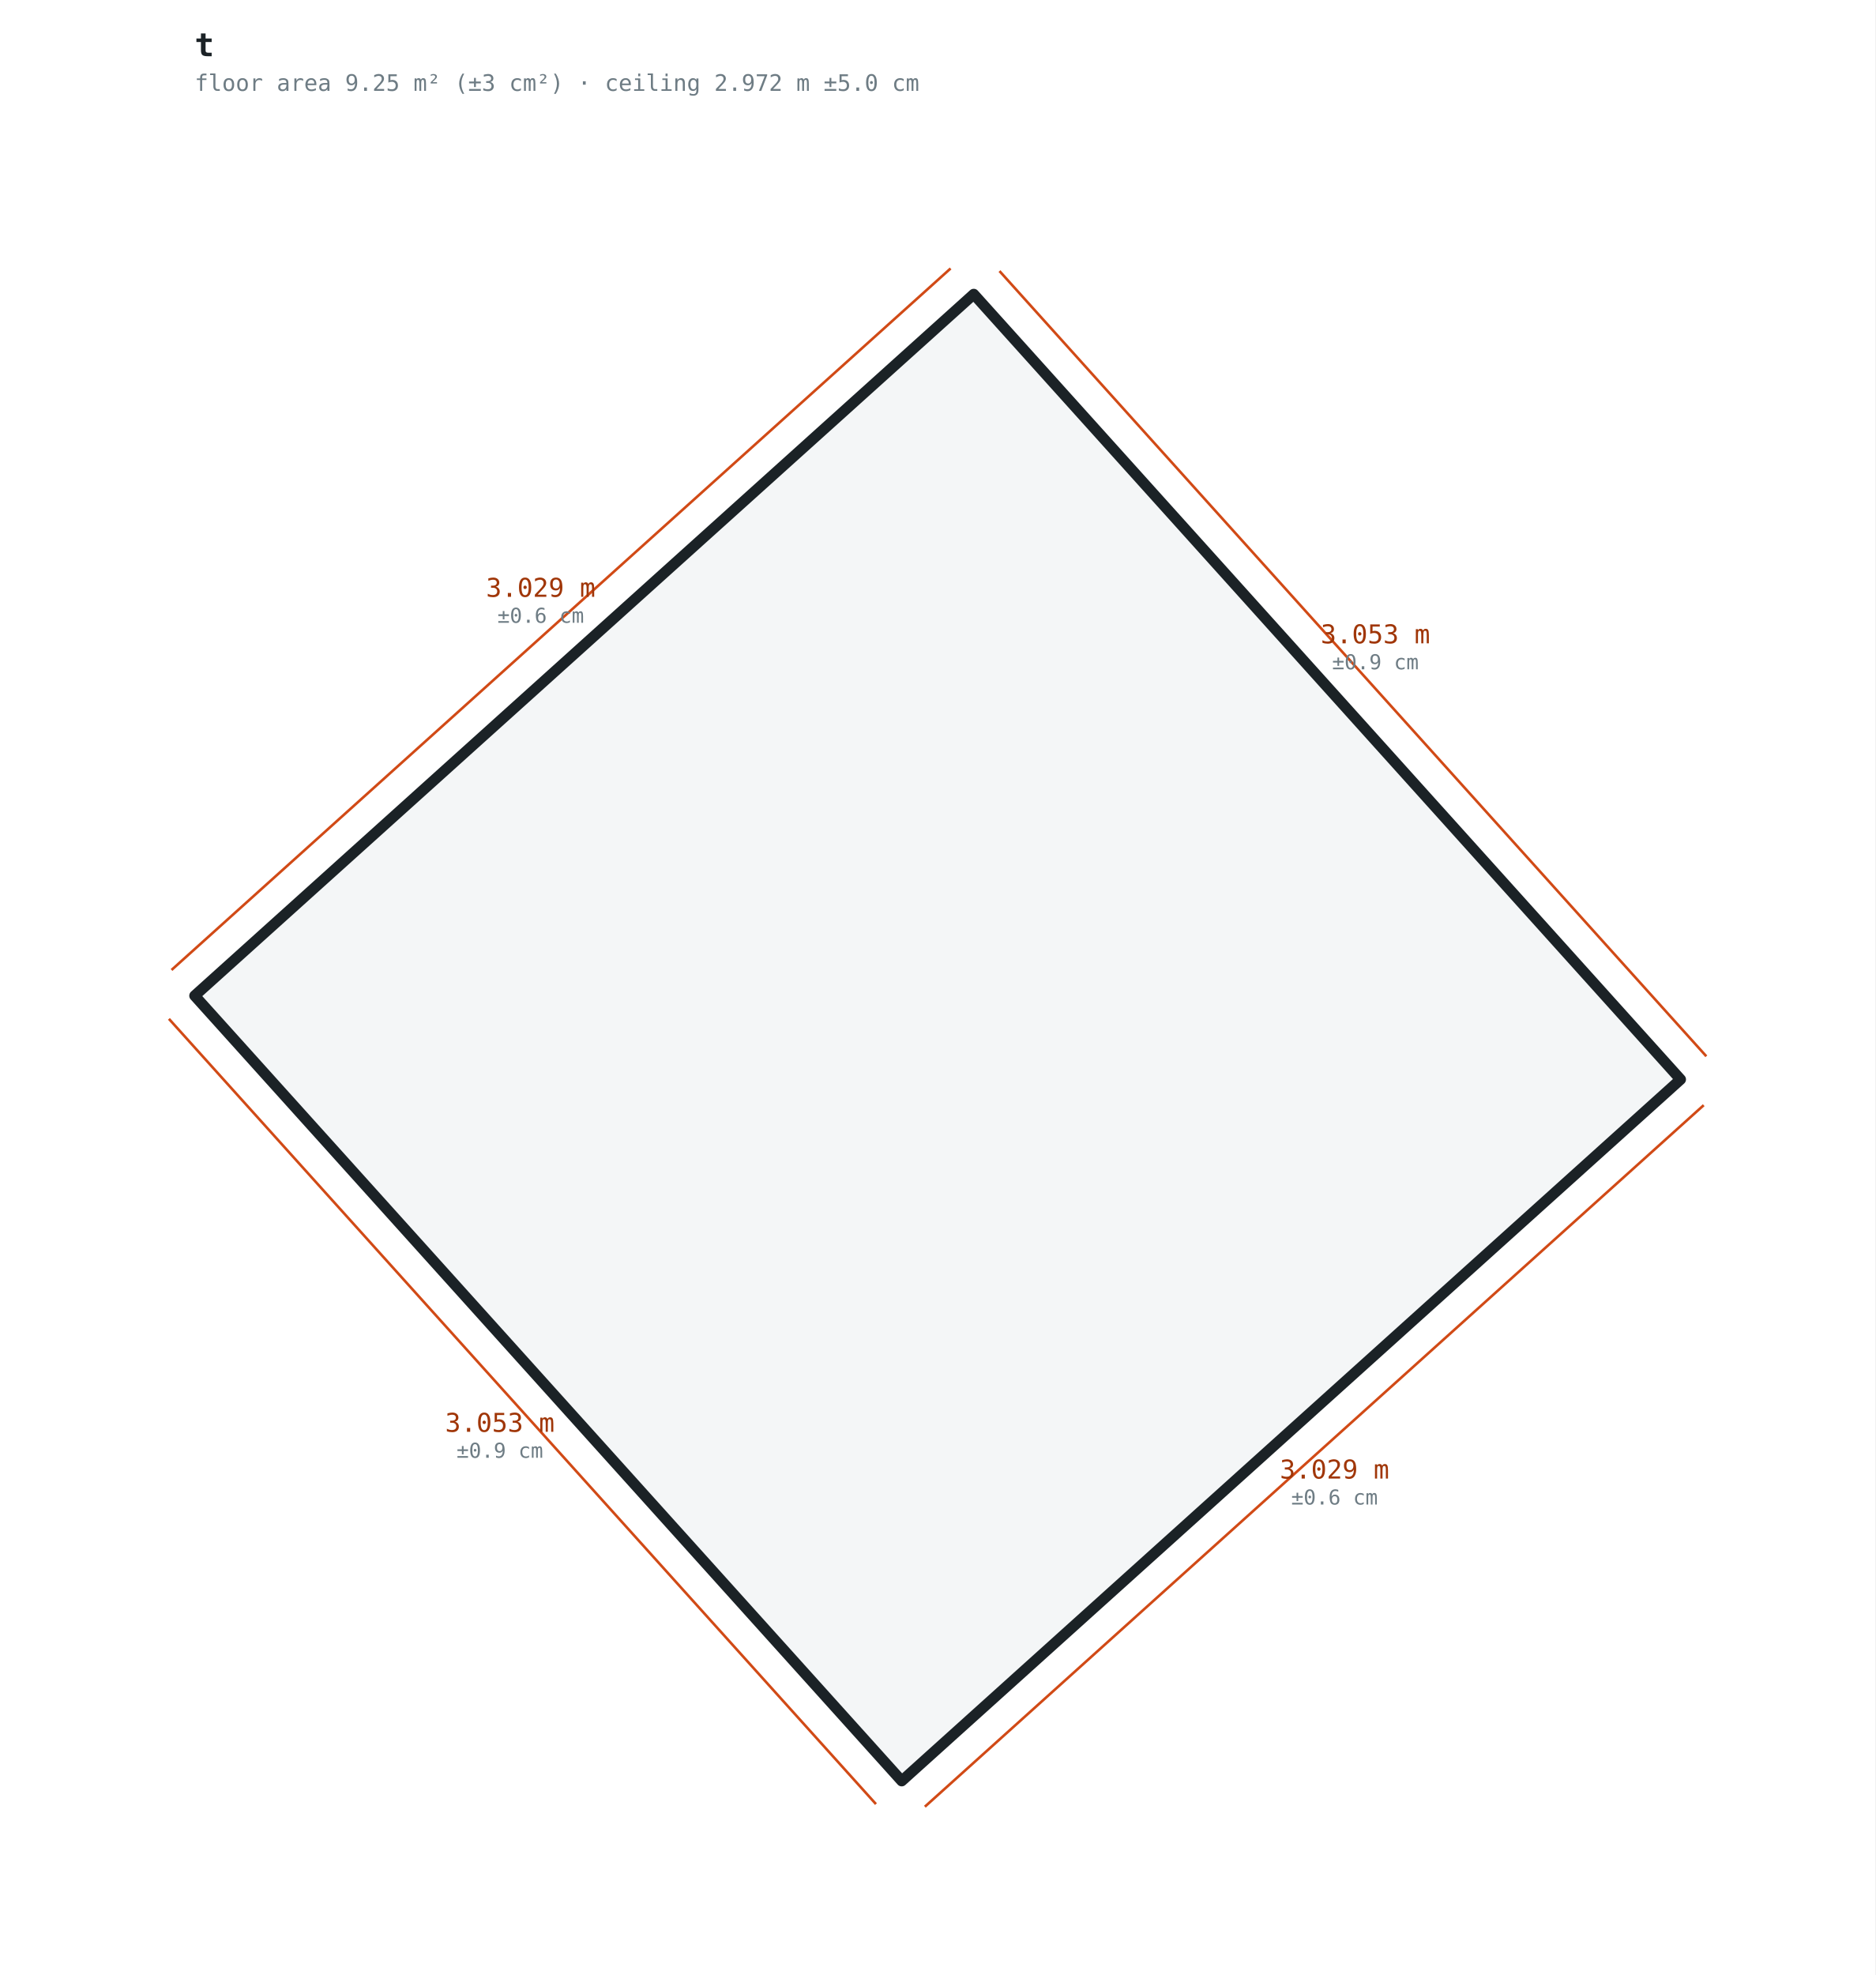
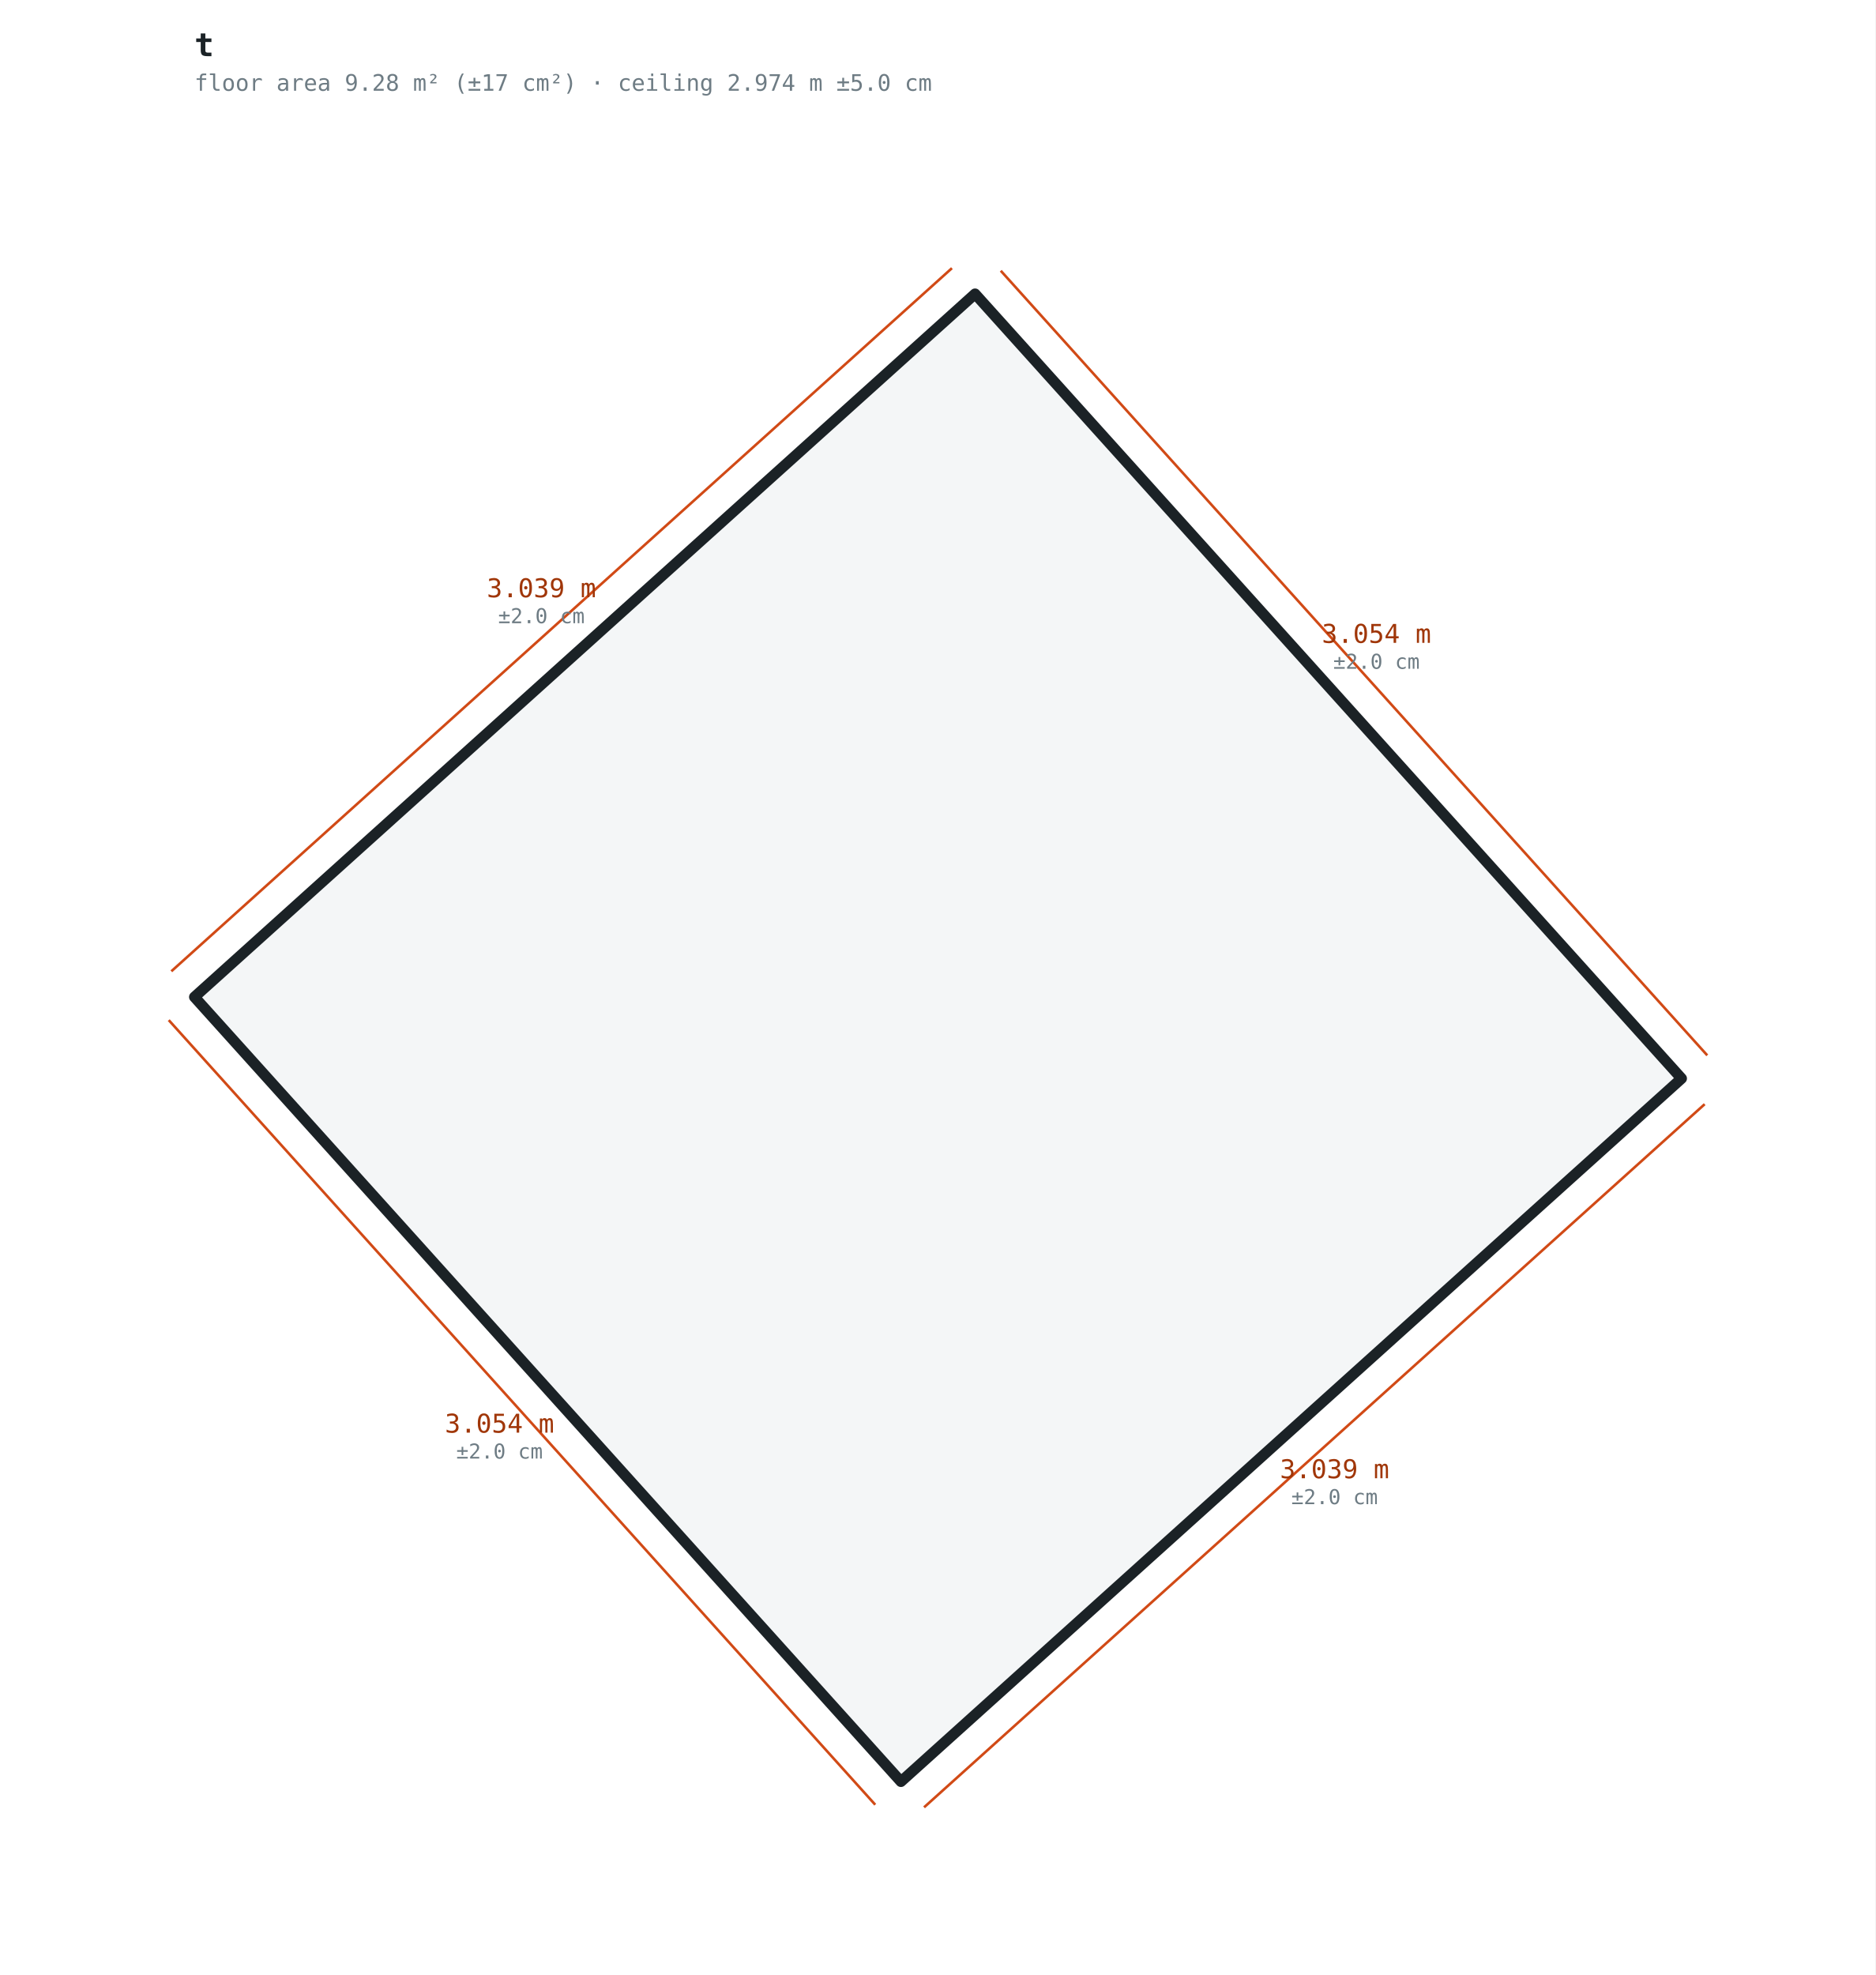
- <svg xmlns="http://www.w3.org/2000/svg" width="867" height="913" viewBox="0 0 867 913">
+ <svg xmlns="http://www.w3.org/2000/svg" width="868" height="914" viewBox="0 0 868 914">
  <style>.wall{fill:#f4f6f7;stroke:#1b2226;stroke-width:5;stroke-linejoin:round}.dim{stroke:#d14a16;stroke-width:1.2}.tick{stroke:#d14a16;stroke-width:1.2}text{font-family:ui-monospace,Menlo,monospace;fill:#1b2226}.d{font-size:12px;fill:#a03608}.ci{font-size:9.5px;fill:#6e7c84}.t{font-size:15px;font-weight:600}.s{font-size:10.5px;fill:#6e7c84}</style>
-   <rect width="867" height="913" fill="#ffffff" />
+   <rect width="868" height="914" fill="#ffffff" />
  <text class="t" x="90" y="26">t</text>
-   <text class="s" x="90" y="42">floor area 9.25 m² (±3 cm²) · ceiling 2.972 m ±5.0 cm</text>
-   <polygon class="wall" points="416.9,823.3 777.0,499.0 450.2,136.0 90.0,460.3" />
-   <line class="dim" x1="416.9" y1="823.3" x2="777.0" y2="499.0" transform="translate(10.7,11.9)" />
-   <text class="d" x="617.0" y="683.5" text-anchor="middle">3.029 m</text>
-   <text class="ci" x="617.0" y="695.5" text-anchor="middle">±0.6 cm</text>
-   <line class="dim" x1="777.0" y1="499.0" x2="450.2" y2="136.0" transform="translate(11.9,-10.7)" />
-   <text class="d" x="635.9" y="297.4" text-anchor="middle">3.053 m</text>
-   <text class="ci" x="635.9" y="309.4" text-anchor="middle">±0.9 cm</text>
-   <line class="dim" x1="450.2" y1="136.0" x2="90.0" y2="460.3" transform="translate(-10.7,-11.9)" />
-   <text class="d" x="250.0" y="275.9" text-anchor="middle">3.029 m</text>
-   <text class="ci" x="250.0" y="287.9" text-anchor="middle">±0.6 cm</text>
-   <line class="dim" x1="90.0" y1="460.3" x2="416.9" y2="823.3" transform="translate(-11.9,10.7)" />
-   <text class="d" x="231.1" y="661.9" text-anchor="middle">3.053 m</text>
-   <text class="ci" x="231.1" y="673.9" text-anchor="middle">±0.9 cm</text>
+   <text class="s" x="90" y="42">floor area 9.28 m² (±17 cm²) · ceiling 2.974 m ±5.0 cm</text>
+   <polygon class="wall" points="417.0,824.5 778.3,499.1 451.3,136.0 90.0,461.4" />
+   <line class="dim" x1="417.0" y1="824.5" x2="778.3" y2="499.1" transform="translate(10.7,11.9)" />
+   <text class="d" x="617.7" y="684.1" text-anchor="middle">3.039 m</text>
+   <text class="ci" x="617.7" y="696.1" text-anchor="middle">±2.0 cm</text>
+   <line class="dim" x1="778.3" y1="499.1" x2="451.3" y2="136.0" transform="translate(11.9,-10.7)" />
+   <text class="d" x="637.1" y="297.5" text-anchor="middle">3.054 m</text>
+   <text class="ci" x="637.1" y="309.5" text-anchor="middle">±2.0 cm</text>
+   <line class="dim" x1="451.3" y1="136.0" x2="90.0" y2="461.4" transform="translate(-10.7,-11.9)" />
+   <text class="d" x="250.6" y="276.4" text-anchor="middle">3.039 m</text>
+   <text class="ci" x="250.6" y="288.4" text-anchor="middle">±2.0 cm</text>
+   <line class="dim" x1="90.0" y1="461.4" x2="417.0" y2="824.5" transform="translate(-11.9,10.7)" />
+   <text class="d" x="231.2" y="663.0" text-anchor="middle">3.054 m</text>
+   <text class="ci" x="231.2" y="675.0" text-anchor="middle">±2.0 cm</text>
</svg>
